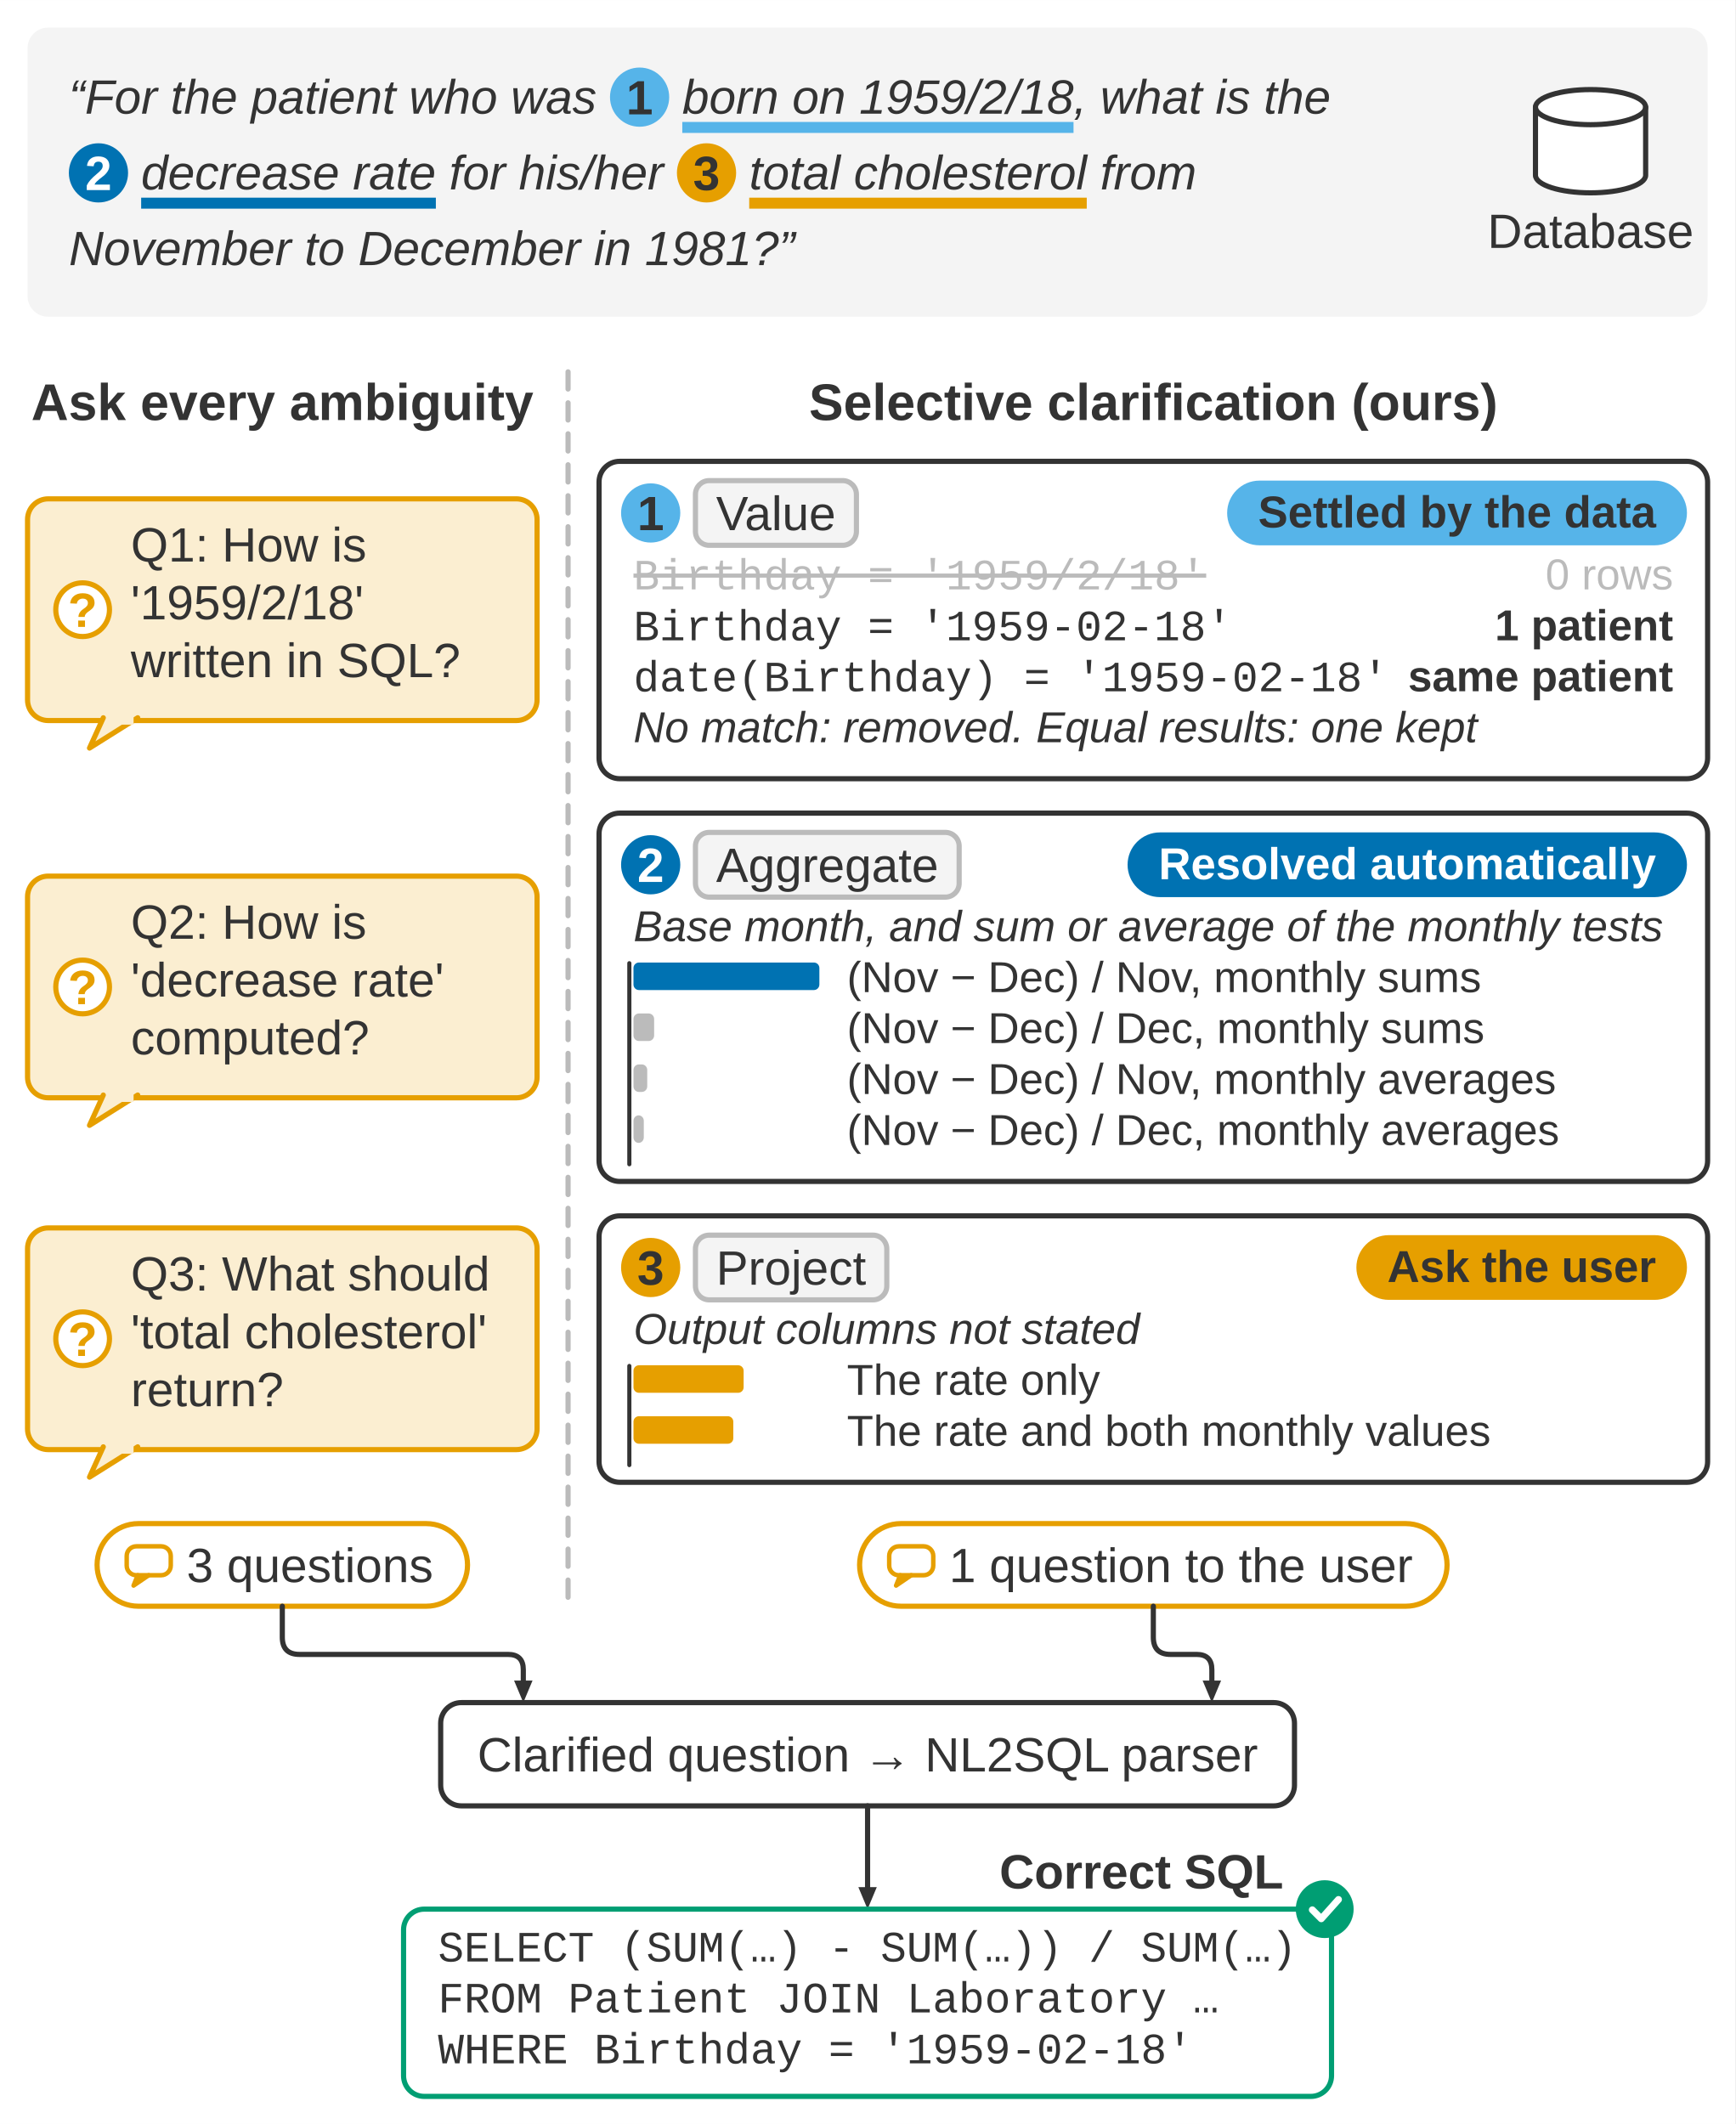
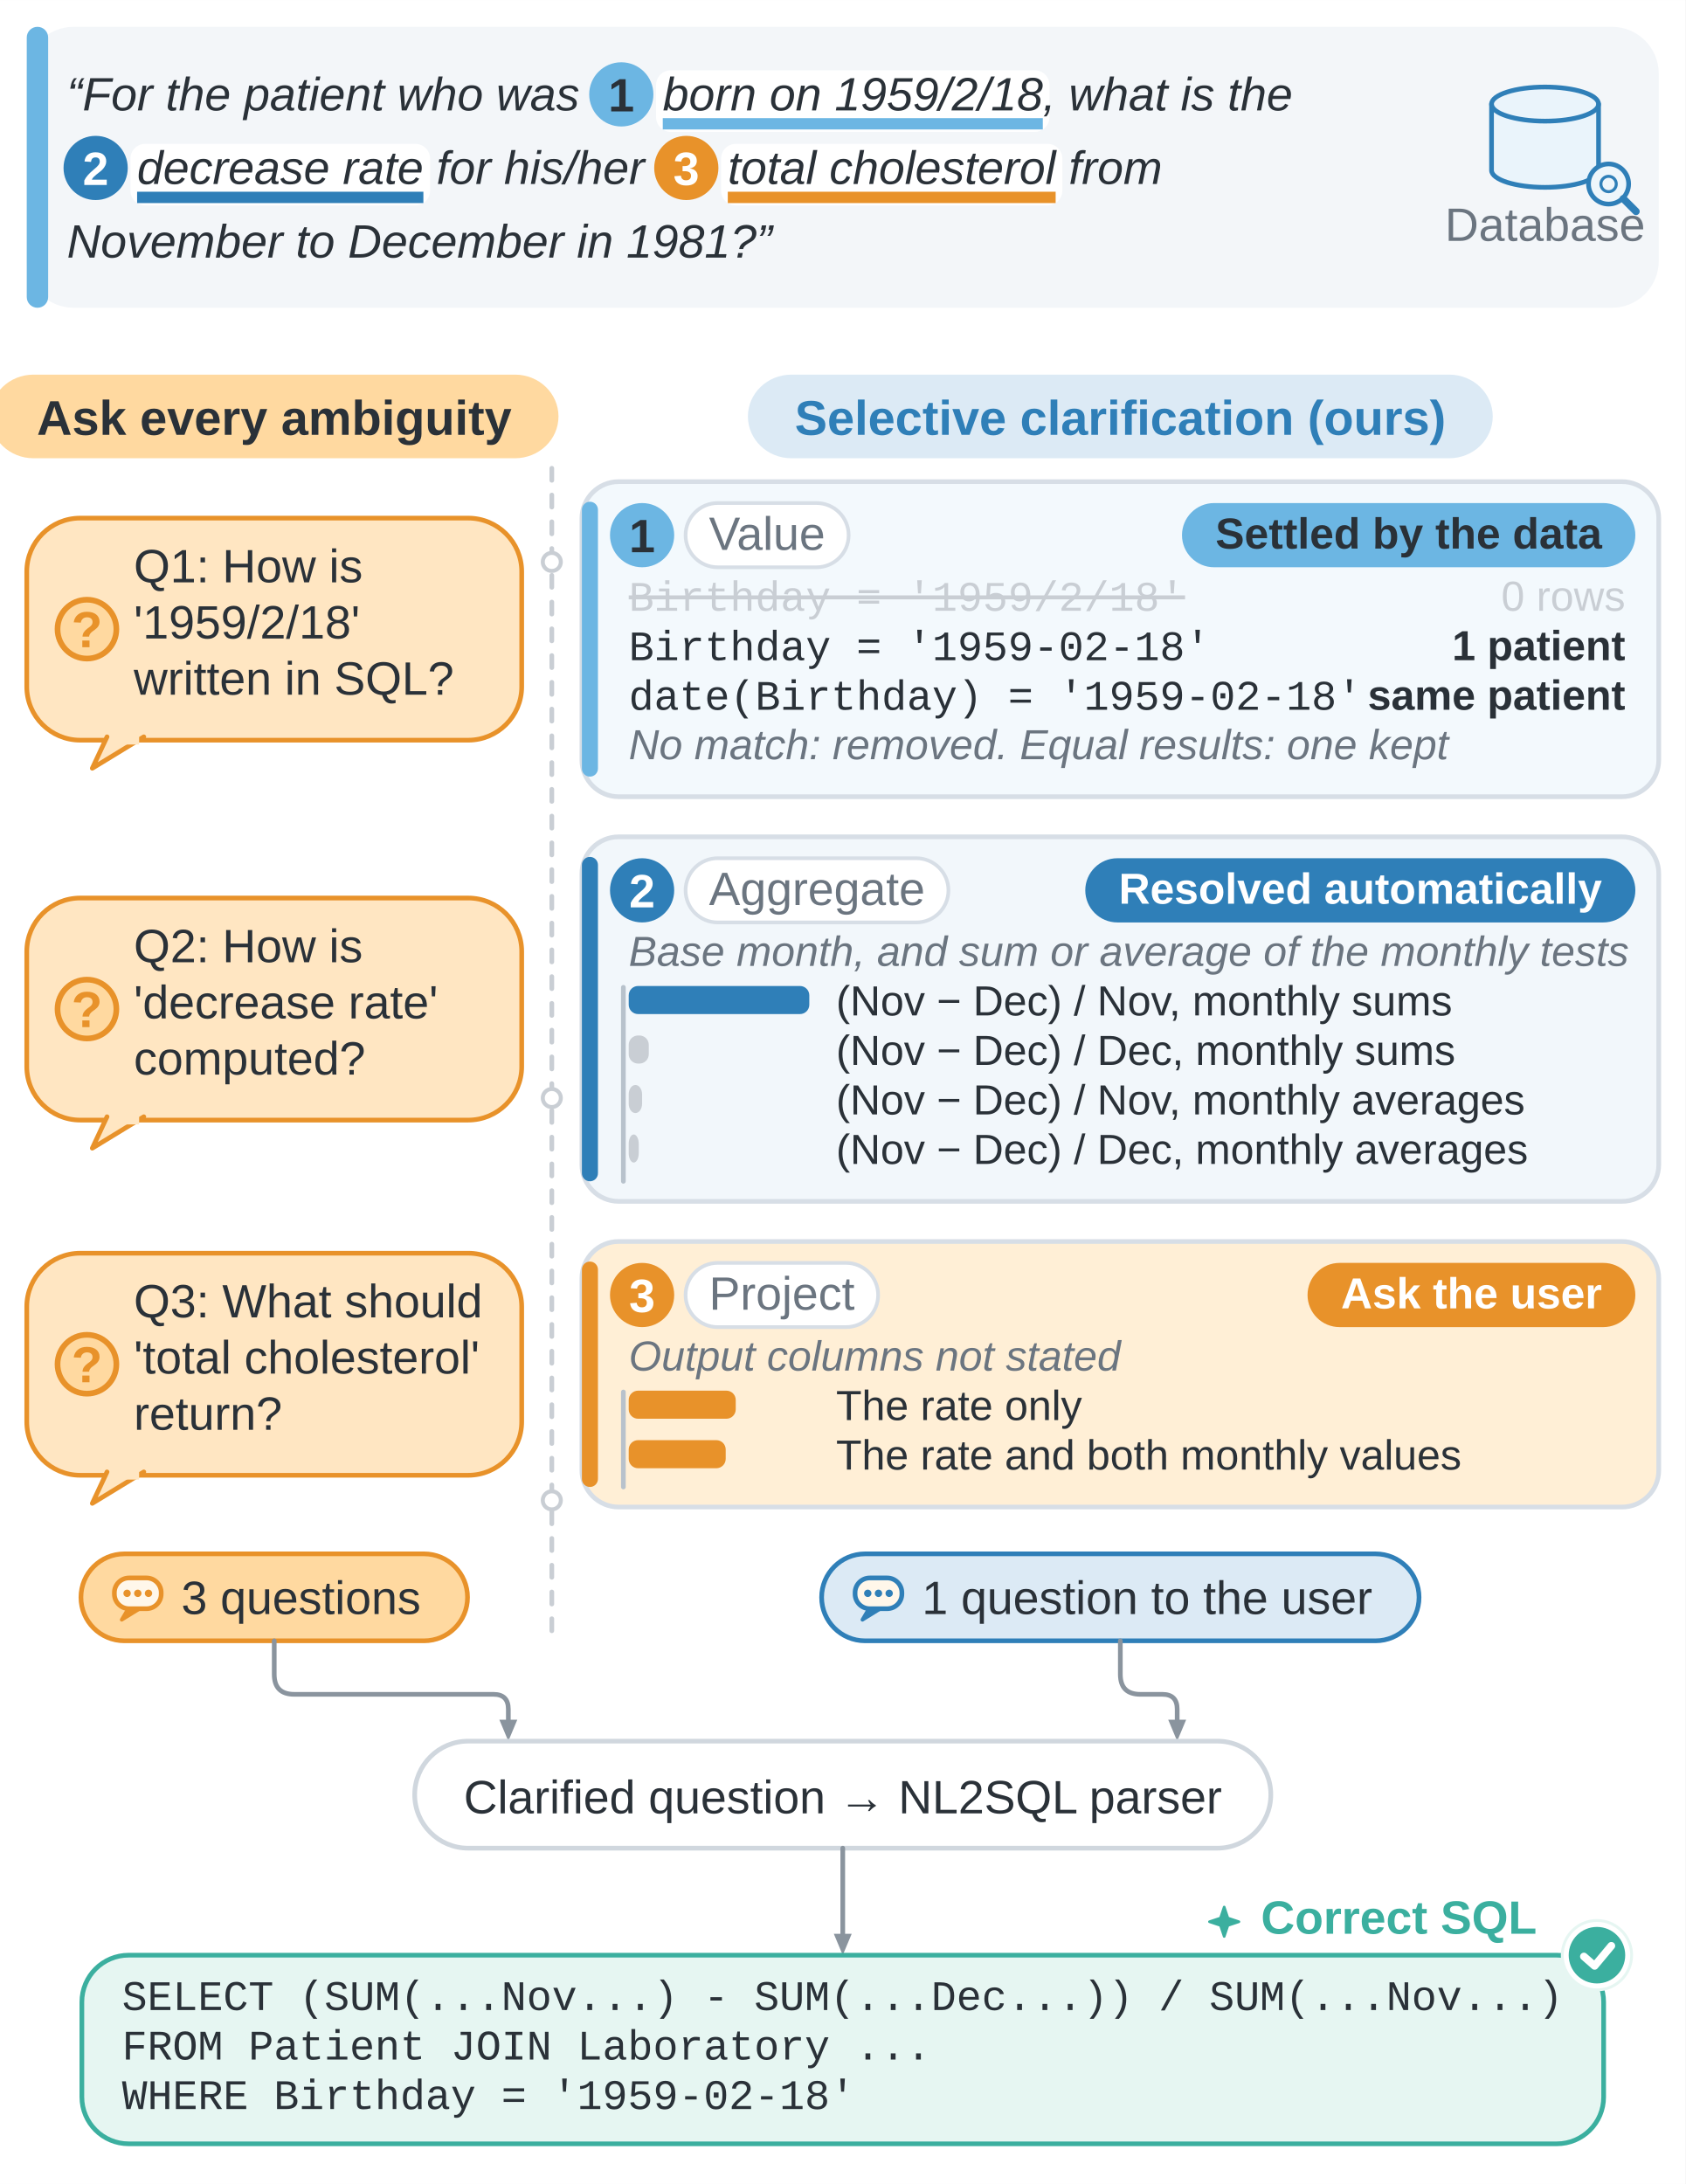
- <svg xmlns="http://www.w3.org/2000/svg" width="3.5in" height="4.285in" viewBox="0 0 252.0 308.5">
-   <rect width="252.0" height="308.5" fill="#FFFFFF" />
-   <rect x="4.00" y="4.00" width="244.00" height="42.00" rx="3" fill="#F4F4F4" stroke="none" />
-   <text fill="#333333" xml:space="preserve">
+ <svg xmlns="http://www.w3.org/2000/svg" width="3.5in" height="4.535in" viewBox="0 0 252.0 326.5">
+   <rect width="252.0" height="326.5" fill="#FFFFFF" />
+   <rect x="4.00" y="4.00" width="244.00" height="42.00" rx="7" fill="#F3F6F9" stroke="none" />
+   <rect x="4.00" y="4.00" width="3.20" height="42.00" rx="1.6" fill="#6CB6E3" stroke="none" />
+   <text fill="#2A3138" xml:space="preserve">
    <tspan x="10.00" y="16.50" font-family="'Liberation Sans', Helvetica, Arial, sans-serif" font-size="7.00" font-style="italic">“For</tspan>
  </text>
-   <text fill="#333333" xml:space="preserve">
+   <text fill="#2A3138" xml:space="preserve">
    <tspan x="24.77" y="16.50" font-family="'Liberation Sans', Helvetica, Arial, sans-serif" font-size="7.00" font-style="italic">the</tspan>
  </text>
-   <text fill="#333333" xml:space="preserve">
+   <text fill="#2A3138" xml:space="preserve">
    <tspan x="36.45" y="16.50" font-family="'Liberation Sans', Helvetica, Arial, sans-serif" font-size="7.00" font-style="italic">patient</tspan>
  </text>
-   <text fill="#333333" xml:space="preserve">
+   <text fill="#2A3138" xml:space="preserve">
    <tspan x="59.41" y="16.50" font-family="'Liberation Sans', Helvetica, Arial, sans-serif" font-size="7.00" font-style="italic">who</tspan>
  </text>
-   <text fill="#333333" xml:space="preserve">
+   <text fill="#2A3138" xml:space="preserve">
    <tspan x="74.19" y="16.50" font-family="'Liberation Sans', Helvetica, Arial, sans-serif" font-size="7.00" font-style="italic">was</tspan>
  </text>
-   <circle cx="92.89" cy="14.10" r="4.3" fill="#56B4E9" stroke="none" />
-   <text fill="#333333" xml:space="preserve">
-     <tspan x="90.94" y="16.60" font-family="'Liberation Sans', Helvetica, Arial, sans-serif" font-size="7.00" font-weight="bold">1</tspan>
-   </text>
-   <path d="M99.09,18.50 L155.91,18.50" fill="none" stroke="#56B4E9" stroke-width="1.6" stroke-linejoin="round" stroke-linecap="butt" />
-   <text fill="#333333" xml:space="preserve">
+   <circle cx="92.89" cy="14.10" r="4.8" fill="#6CB6E3" stroke="none" />
+   <text fill="#2A3138" xml:space="preserve">
+     <tspan x="90.94" y="16.65" font-family="'Liberation Sans', Helvetica, Arial, sans-serif" font-size="7.00" font-weight="bold">1</tspan>
+   </text>
+   <rect x="98.09" y="10.50" width="58.82" height="9.20" rx="2.2" fill="#FFFFFF" stroke="none" />
+   <path d="M99.09,18.50 L155.91,18.50" fill="none" stroke="#6CB6E3" stroke-width="1.7" stroke-linejoin="round" stroke-linecap="butt" />
+   <text fill="#2A3138" xml:space="preserve">
    <tspan x="99.09" y="16.50" font-family="'Liberation Sans', Helvetica, Arial, sans-serif" font-size="7.00" font-style="italic">born on 1959/2/18</tspan>
  </text>
-   <text fill="#333333" xml:space="preserve">
+   <text fill="#2A3138" xml:space="preserve">
    <tspan x="155.91" y="16.50" font-family="'Liberation Sans', Helvetica, Arial, sans-serif" font-size="7.00" font-style="italic">,</tspan>
  </text>
-   <text fill="#333333" xml:space="preserve">
+   <text fill="#2A3138" xml:space="preserve">
    <tspan x="159.80" y="16.50" font-family="'Liberation Sans', Helvetica, Arial, sans-serif" font-size="7.00" font-style="italic">what</tspan>
  </text>
-   <text fill="#333333" xml:space="preserve">
+   <text fill="#2A3138" xml:space="preserve">
    <tspan x="176.53" y="16.50" font-family="'Liberation Sans', Helvetica, Arial, sans-serif" font-size="7.00" font-style="italic">is</tspan>
  </text>
-   <text fill="#333333" xml:space="preserve">
+   <text fill="#2A3138" xml:space="preserve">
    <tspan x="183.53" y="16.50" font-family="'Liberation Sans', Helvetica, Arial, sans-serif" font-size="7.00" font-style="italic">the</tspan>
  </text>
-   <circle cx="14.30" cy="25.10" r="4.3" fill="#0072B2" stroke="none" />
-   <text fill="#FFFFFF" xml:space="preserve">
-     <tspan x="12.35" y="27.60" font-family="'Liberation Sans', Helvetica, Arial, sans-serif" font-size="7.00" font-weight="bold">2</tspan>
-   </text>
-   <path d="M20.50,29.50 L63.30,29.50" fill="none" stroke="#0072B2" stroke-width="1.6" stroke-linejoin="round" stroke-linecap="butt" />
-   <text fill="#333333" xml:space="preserve">
+   <circle cx="14.30" cy="25.10" r="4.8" fill="#2F7FB8" stroke="none" />
+   <text fill="#FFFFFF" xml:space="preserve">
+     <tspan x="12.35" y="27.65" font-family="'Liberation Sans', Helvetica, Arial, sans-serif" font-size="7.00" font-weight="bold">2</tspan>
+   </text>
+   <rect x="19.50" y="21.50" width="44.80" height="9.20" rx="2.2" fill="#FFFFFF" stroke="none" />
+   <path d="M20.50,29.50 L63.30,29.50" fill="none" stroke="#2F7FB8" stroke-width="1.7" stroke-linejoin="round" stroke-linecap="butt" />
+   <text fill="#2A3138" xml:space="preserve">
    <tspan x="20.50" y="27.50" font-family="'Liberation Sans', Helvetica, Arial, sans-serif" font-size="7.00" font-style="italic">decrease rate</tspan>
  </text>
-   <text fill="#333333" xml:space="preserve">
+   <text fill="#2A3138" xml:space="preserve">
    <tspan x="65.24" y="27.50" font-family="'Liberation Sans', Helvetica, Arial, sans-serif" font-size="7.00" font-style="italic">for</tspan>
  </text>
-   <text fill="#333333" xml:space="preserve">
+   <text fill="#2A3138" xml:space="preserve">
    <tspan x="75.36" y="27.50" font-family="'Liberation Sans', Helvetica, Arial, sans-serif" font-size="7.00" font-style="italic">his/her</tspan>
  </text>
-   <circle cx="102.61" cy="25.10" r="4.3" fill="#E69F00" stroke="none" />
-   <text fill="#333333" xml:space="preserve">
-     <tspan x="100.66" y="27.60" font-family="'Liberation Sans', Helvetica, Arial, sans-serif" font-size="7.00" font-weight="bold">3</tspan>
-   </text>
-   <path d="M108.81,29.50 L157.83,29.50" fill="none" stroke="#E69F00" stroke-width="1.6" stroke-linejoin="round" stroke-linecap="butt" />
-   <text fill="#333333" xml:space="preserve">
+   <circle cx="102.61" cy="25.10" r="4.8" fill="#E8922A" stroke="none" />
+   <text fill="#FFFFFF" xml:space="preserve">
+     <tspan x="100.66" y="27.65" font-family="'Liberation Sans', Helvetica, Arial, sans-serif" font-size="7.00" font-weight="bold">3</tspan>
+   </text>
+   <rect x="107.81" y="21.50" width="51.02" height="9.20" rx="2.2" fill="#FFFFFF" stroke="none" />
+   <path d="M108.81,29.50 L157.83,29.50" fill="none" stroke="#E8922A" stroke-width="1.7" stroke-linejoin="round" stroke-linecap="butt" />
+   <text fill="#2A3138" xml:space="preserve">
    <tspan x="108.81" y="27.50" font-family="'Liberation Sans', Helvetica, Arial, sans-serif" font-size="7.00" font-style="italic">total cholesterol</tspan>
  </text>
-   <text fill="#333333" xml:space="preserve">
+   <text fill="#2A3138" xml:space="preserve">
    <tspan x="159.78" y="27.50" font-family="'Liberation Sans', Helvetica, Arial, sans-serif" font-size="7.00" font-style="italic">from</tspan>
  </text>
-   <text fill="#333333" xml:space="preserve">
+   <text fill="#2A3138" xml:space="preserve">
    <tspan x="10.00" y="38.50" font-family="'Liberation Sans', Helvetica, Arial, sans-serif" font-size="7.00" font-style="italic">November</tspan>
  </text>
-   <text fill="#333333" xml:space="preserve">
+   <text fill="#2A3138" xml:space="preserve">
    <tspan x="44.23" y="38.50" font-family="'Liberation Sans', Helvetica, Arial, sans-serif" font-size="7.00" font-style="italic">to</tspan>
  </text>
-   <text fill="#333333" xml:space="preserve">
+   <text fill="#2A3138" xml:space="preserve">
    <tspan x="52.01" y="38.50" font-family="'Liberation Sans', Helvetica, Arial, sans-serif" font-size="7.00" font-style="italic">December</tspan>
  </text>
-   <text fill="#333333" xml:space="preserve">
+   <text fill="#2A3138" xml:space="preserve">
    <tspan x="86.25" y="38.50" font-family="'Liberation Sans', Helvetica, Arial, sans-serif" font-size="7.00" font-style="italic">in</tspan>
  </text>
-   <text fill="#333333" xml:space="preserve">
+   <text fill="#2A3138" xml:space="preserve">
    <tspan x="93.64" y="38.50" font-family="'Liberation Sans', Helvetica, Arial, sans-serif" font-size="7.00" font-style="italic">1981?”</tspan>
  </text>
-   <path d="M223.0,15.55 A8.0,2.55 0 0 1 239.0,15.55 V25.45 A8.0,2.55 0 0 1 223.0,25.45 Z" fill="#FFFFFF" stroke="#333333" stroke-width="0.75" stroke-linejoin="round" stroke-linecap="round" />
-   <path d="M223.0,15.55 A8.0,2.55 0 0 0 239.0,15.55" fill="none" stroke="#333333" stroke-width="0.75" stroke-linejoin="round" stroke-linecap="round" />
-   <text fill="#333333" xml:space="preserve">
+   <path d="M223.0,15.55 A8.0,2.55 0 0 1 239.0,15.55 V25.45 A8.0,2.55 0 0 1 223.0,25.45 Z" fill="#EAF4FB" stroke="#2F7FB8" stroke-width="0.7" stroke-linejoin="round" stroke-linecap="round" />
+   <path d="M223.0,15.55 A8.0,2.55 0 0 0 239.0,15.55" fill="none" stroke="#2F7FB8" stroke-width="0.7" stroke-linejoin="round" stroke-linecap="round" />
+   <circle cx="240.50" cy="27.50" r="3.0" fill="#EEF6FB" stroke="#2F7FB8" stroke-width="0.7" />
+   <circle cx="240.50" cy="27.50" r="1.15" fill="none" stroke="#2F7FB8" stroke-width="0.45" />
+   <path d="M242.70,29.70 L244.60,31.60" fill="none" stroke="#2F7FB8" stroke-width="1.1" stroke-linejoin="round" stroke-linecap="round" />
+   <text fill="#6B7580" xml:space="preserve">
    <tspan x="216.02" y="36.00" font-family="'Liberation Sans', Helvetica, Arial, sans-serif" font-size="7.00">Database</tspan>
  </text>
-   <text fill="#333333" xml:space="preserve">
-     <tspan x="4.53" y="61.00" font-family="'Liberation Sans', Helvetica, Arial, sans-serif" font-size="7.50" font-weight="bold">Ask every ambiguity</tspan>
-   </text>
-   <text fill="#333333" xml:space="preserve">
-     <tspan x="117.49" y="61.00" font-family="'Liberation Sans', Helvetica, Arial, sans-serif" font-size="7.50" font-weight="bold">Selective clarification (ours)</tspan>
-   </text>
-   <rect x="87.00" y="67.00" width="161.00" height="46.10" rx="3" fill="#FFFFFF" stroke="#333333" stroke-width="0.75" />
-   <circle cx="94.50" cy="74.50" r="4.3" fill="#56B4E9" stroke="none" />
-   <text fill="#333333" xml:space="preserve">
-     <tspan x="92.55" y="77.00" font-family="'Liberation Sans', Helvetica, Arial, sans-serif" font-size="7.00" font-weight="bold">1</tspan>
-   </text>
-   <rect x="101.00" y="69.80" width="23.38" height="9.40" rx="2" fill="#F4F4F4" stroke="#BBBBBB" stroke-width="0.75" />
-   <text fill="#333333" xml:space="preserve">
-     <tspan x="104.00" y="77.00" font-family="'Liberation Sans', Helvetica, Arial, sans-serif" font-size="7.00">Value</tspan>
-   </text>
-   <rect x="178.22" y="69.80" width="66.78" height="9.40" rx="4.7" fill="#56B4E9" stroke="none" />
-   <text fill="#333333" xml:space="preserve">
-     <tspan x="182.72" y="76.60" font-family="'Liberation Sans', Helvetica, Arial, sans-serif" font-size="6.50" font-weight="bold">Settled by the data</tspan>
-   </text>
-   <text fill="#BBBBBB" xml:space="preserve">
-     <tspan x="92.00" y="85.60" font-family="'Liberation Mono', 'Courier New', Courier, monospace" font-size="6.30">Birthday = '1959/2/18'</tspan>
-   </text>
-   <text fill="#BBBBBB" xml:space="preserve">
-     <tspan x="224.45" y="85.60" font-family="'Liberation Sans', Helvetica, Arial, sans-serif" font-size="6.30">0 rows</tspan>
-   </text>
-   <path d="M92.00,83.60 L175.18,83.60" fill="none" stroke="#BBBBBB" stroke-width="0.6" stroke-linejoin="round" stroke-linecap="butt" />
-   <text fill="#333333" xml:space="preserve">
-     <tspan x="92.00" y="93.00" font-family="'Liberation Mono', 'Courier New', Courier, monospace" font-size="6.30">Birthday = '1959-02-18'</tspan>
-   </text>
-   <text fill="#333333" xml:space="preserve">
-     <tspan x="217.10" y="93.00" font-family="'Liberation Sans', Helvetica, Arial, sans-serif" font-size="6.30" font-weight="bold">1 patient</tspan>
-   </text>
-   <text fill="#333333" xml:space="preserve">
-     <tspan x="92.00" y="100.40" font-family="'Liberation Mono', 'Courier New', Courier, monospace" font-size="6.30">date(Birthday) = '1959-02-18'</tspan>
-   </text>
-   <text fill="#333333" xml:space="preserve">
-     <tspan x="204.49" y="100.40" font-family="'Liberation Sans', Helvetica, Arial, sans-serif" font-size="6.30" font-weight="bold">same patient</tspan>
-   </text>
-   <text fill="#333333" xml:space="preserve">
-     <tspan x="92.00" y="107.80" font-family="'Liberation Sans', Helvetica, Arial, sans-serif" font-size="6.30" font-style="italic">No match: removed. Equal results: one kept</tspan>
-   </text>
-   <rect x="4.00" y="72.45" width="74.00" height="32.20" rx="3" fill="#FBEED1" stroke="#E69F00" stroke-width="0.75" />
-   <path d="M15.0,104.25 L13.0,108.65 L20.0,104.25" fill="#FBEED1" stroke="#E69F00" stroke-width="0.75" stroke-linejoin="round" stroke-linecap="round" />
-   <path d="M15.60,104.65 L19.40,104.65" fill="none" stroke="#FBEED1" stroke-width="1.2" stroke-linejoin="round" stroke-linecap="butt" />
-   <circle cx="12.00" cy="88.55" r="3.9" fill="#FFFFFF" stroke="#E69F00" stroke-width="0.75" />
-   <text fill="#E69F00" xml:space="preserve">
-     <tspan x="9.86" y="91.05" font-family="'Liberation Sans', Helvetica, Arial, sans-serif" font-size="7.00" font-weight="bold">?</tspan>
-   </text>
-   <text fill="#333333" xml:space="preserve">
-     <tspan x="19.00" y="81.55" font-family="'Liberation Sans', Helvetica, Arial, sans-serif" font-size="7.00">Q1: How is</tspan>
-   </text>
-   <text fill="#333333" xml:space="preserve">
-     <tspan x="19.00" y="89.95" font-family="'Liberation Sans', Helvetica, Arial, sans-serif" font-size="7.00">'1959/2/18'</tspan>
-   </text>
-   <text fill="#333333" xml:space="preserve">
-     <tspan x="19.00" y="98.35" font-family="'Liberation Sans', Helvetica, Arial, sans-serif" font-size="7.00">written in SQL?</tspan>
-   </text>
-   <rect x="87.00" y="118.10" width="161.00" height="53.50" rx="3" fill="#FFFFFF" stroke="#333333" stroke-width="0.75" />
-   <circle cx="94.50" cy="125.60" r="4.3" fill="#0072B2" stroke="none" />
-   <text fill="#FFFFFF" xml:space="preserve">
-     <tspan x="92.55" y="128.10" font-family="'Liberation Sans', Helvetica, Arial, sans-serif" font-size="7.00" font-weight="bold">2</tspan>
-   </text>
-   <rect x="101.00" y="120.90" width="38.30" height="9.40" rx="2" fill="#F4F4F4" stroke="#BBBBBB" stroke-width="0.75" />
-   <text fill="#333333" xml:space="preserve">
-     <tspan x="104.00" y="128.10" font-family="'Liberation Sans', Helvetica, Arial, sans-serif" font-size="7.00">Aggregate</tspan>
-   </text>
-   <rect x="163.76" y="120.90" width="81.24" height="9.40" rx="4.7" fill="#0072B2" stroke="none" />
-   <text fill="#FFFFFF" xml:space="preserve">
-     <tspan x="168.26" y="127.70" font-family="'Liberation Sans', Helvetica, Arial, sans-serif" font-size="6.50" font-weight="bold">Resolved automatically</tspan>
-   </text>
-   <text fill="#333333" xml:space="preserve">
-     <tspan x="92.00" y="136.70" font-family="'Liberation Sans', Helvetica, Arial, sans-serif" font-size="6.30" font-style="italic">Base month, and sum or average of the monthly tests</tspan>
-   </text>
-   <rect x="92.00" y="139.80" width="27.00" height="4.00" rx="0.8" fill="#0072B2" stroke="none" />
-   <text fill="#333333" xml:space="preserve">
-     <tspan x="123.00" y="144.10" font-family="'Liberation Sans', Helvetica, Arial, sans-serif" font-size="6.30">(Nov − Dec) / Nov, monthly sums</tspan>
-   </text>
-   <rect x="92.00" y="147.20" width="3.00" height="4.00" rx="0.8" fill="#BBBBBB" stroke="none" />
-   <text fill="#333333" xml:space="preserve">
-     <tspan x="123.00" y="151.50" font-family="'Liberation Sans', Helvetica, Arial, sans-serif" font-size="6.30">(Nov − Dec) / Dec, monthly sums</tspan>
-   </text>
-   <rect x="92.00" y="154.60" width="2.00" height="4.00" rx="0.8" fill="#BBBBBB" stroke="none" />
-   <text fill="#333333" xml:space="preserve">
-     <tspan x="123.00" y="158.90" font-family="'Liberation Sans', Helvetica, Arial, sans-serif" font-size="6.30">(Nov − Dec) / Nov, monthly averages</tspan>
-   </text>
-   <rect x="92.00" y="162.00" width="1.50" height="4.00" rx="0.8" fill="#BBBBBB" stroke="none" />
-   <text fill="#333333" xml:space="preserve">
-     <tspan x="123.00" y="166.30" font-family="'Liberation Sans', Helvetica, Arial, sans-serif" font-size="6.30">(Nov − Dec) / Dec, monthly averages</tspan>
-   </text>
-   <path d="M91.40,139.90 L91.40,169.10" fill="none" stroke="#333333" stroke-width="0.6" stroke-linejoin="round" stroke-linecap="round" />
-   <rect x="4.00" y="127.25" width="74.00" height="32.20" rx="3" fill="#FBEED1" stroke="#E69F00" stroke-width="0.75" />
-   <path d="M15.0,159.05 L13.0,163.45 L20.0,159.05" fill="#FBEED1" stroke="#E69F00" stroke-width="0.75" stroke-linejoin="round" stroke-linecap="round" />
-   <path d="M15.60,159.45 L19.40,159.45" fill="none" stroke="#FBEED1" stroke-width="1.2" stroke-linejoin="round" stroke-linecap="butt" />
-   <circle cx="12.00" cy="143.35" r="3.9" fill="#FFFFFF" stroke="#E69F00" stroke-width="0.75" />
-   <text fill="#E69F00" xml:space="preserve">
-     <tspan x="9.86" y="145.85" font-family="'Liberation Sans', Helvetica, Arial, sans-serif" font-size="7.00" font-weight="bold">?</tspan>
-   </text>
-   <text fill="#333333" xml:space="preserve">
-     <tspan x="19.00" y="136.35" font-family="'Liberation Sans', Helvetica, Arial, sans-serif" font-size="7.00">Q2: How is</tspan>
-   </text>
-   <text fill="#333333" xml:space="preserve">
-     <tspan x="19.00" y="144.75" font-family="'Liberation Sans', Helvetica, Arial, sans-serif" font-size="7.00">'decrease rate'</tspan>
-   </text>
-   <text fill="#333333" xml:space="preserve">
-     <tspan x="19.00" y="153.15" font-family="'Liberation Sans', Helvetica, Arial, sans-serif" font-size="7.00">computed?</tspan>
-   </text>
-   <rect x="87.00" y="176.60" width="161.00" height="38.70" rx="3" fill="#FFFFFF" stroke="#333333" stroke-width="0.75" />
-   <circle cx="94.50" cy="184.10" r="4.3" fill="#E69F00" stroke="none" />
-   <text fill="#333333" xml:space="preserve">
-     <tspan x="92.55" y="186.60" font-family="'Liberation Sans', Helvetica, Arial, sans-serif" font-size="7.00" font-weight="bold">3</tspan>
-   </text>
-   <rect x="101.00" y="179.40" width="27.79" height="9.40" rx="2" fill="#F4F4F4" stroke="#BBBBBB" stroke-width="0.75" />
-   <text fill="#333333" xml:space="preserve">
-     <tspan x="104.00" y="186.60" font-family="'Liberation Sans', Helvetica, Arial, sans-serif" font-size="7.00">Project</tspan>
-   </text>
-   <rect x="196.99" y="179.40" width="48.01" height="9.40" rx="4.7" fill="#E69F00" stroke="none" />
-   <text fill="#333333" xml:space="preserve">
-     <tspan x="201.49" y="186.20" font-family="'Liberation Sans', Helvetica, Arial, sans-serif" font-size="6.50" font-weight="bold">Ask the user</tspan>
-   </text>
-   <text fill="#333333" xml:space="preserve">
-     <tspan x="92.00" y="195.20" font-family="'Liberation Sans', Helvetica, Arial, sans-serif" font-size="6.30" font-style="italic">Output columns not stated</tspan>
-   </text>
-   <rect x="92.00" y="198.30" width="16.00" height="4.00" rx="0.8" fill="#E69F00" stroke="none" />
-   <text fill="#333333" xml:space="preserve">
-     <tspan x="123.00" y="202.60" font-family="'Liberation Sans', Helvetica, Arial, sans-serif" font-size="6.30">The rate only</tspan>
-   </text>
-   <rect x="92.00" y="205.70" width="14.50" height="4.00" rx="0.8" fill="#E69F00" stroke="none" />
-   <text fill="#333333" xml:space="preserve">
-     <tspan x="123.00" y="210.00" font-family="'Liberation Sans', Helvetica, Arial, sans-serif" font-size="6.30">The rate and both monthly values</tspan>
-   </text>
-   <path d="M91.40,198.40 L91.40,212.80" fill="none" stroke="#333333" stroke-width="0.6" stroke-linejoin="round" stroke-linecap="round" />
-   <rect x="4.00" y="178.35" width="74.00" height="32.20" rx="3" fill="#FBEED1" stroke="#E69F00" stroke-width="0.75" />
-   <path d="M15.0,210.15 L13.0,214.55 L20.0,210.15" fill="#FBEED1" stroke="#E69F00" stroke-width="0.75" stroke-linejoin="round" stroke-linecap="round" />
-   <path d="M15.60,210.55 L19.40,210.55" fill="none" stroke="#FBEED1" stroke-width="1.2" stroke-linejoin="round" stroke-linecap="butt" />
-   <circle cx="12.00" cy="194.45" r="3.9" fill="#FFFFFF" stroke="#E69F00" stroke-width="0.75" />
-   <text fill="#E69F00" xml:space="preserve">
-     <tspan x="9.86" y="196.95" font-family="'Liberation Sans', Helvetica, Arial, sans-serif" font-size="7.00" font-weight="bold">?</tspan>
-   </text>
-   <text fill="#333333" xml:space="preserve">
-     <tspan x="19.00" y="187.45" font-family="'Liberation Sans', Helvetica, Arial, sans-serif" font-size="7.00">Q3: What should</tspan>
-   </text>
-   <text fill="#333333" xml:space="preserve">
-     <tspan x="19.00" y="195.85" font-family="'Liberation Sans', Helvetica, Arial, sans-serif" font-size="7.00">'total cholesterol'</tspan>
-   </text>
-   <text fill="#333333" xml:space="preserve">
-     <tspan x="19.00" y="204.25" font-family="'Liberation Sans', Helvetica, Arial, sans-serif" font-size="7.00">return?</tspan>
-   </text>
-   <rect x="14.10" y="221.30" width="53.80" height="12.00" rx="6.0" fill="#FFFFFF" stroke="#E69F00" stroke-width="0.75" />
-   <rect x="18.40" y="224.60" width="6.40" height="4.20" rx="1.4" fill="none" stroke="#E69F00" stroke-width="0.65" />
-   <path d="M20,228.8 L19.4,230.3 L21.6,228.8" fill="#E69F00" stroke="#E69F00" stroke-width="0.65" stroke-linejoin="round" stroke-linecap="round" />
-   <text fill="#333333" xml:space="preserve">
-     <tspan x="27.10" y="229.80" font-family="'Liberation Sans', Helvetica, Arial, sans-serif" font-size="7.00">3 questions</tspan>
-   </text>
-   <rect x="124.84" y="221.30" width="85.32" height="12.00" rx="6.0" fill="#FFFFFF" stroke="#E69F00" stroke-width="0.75" />
-   <rect x="129.14" y="224.60" width="6.40" height="4.20" rx="1.4" fill="none" stroke="#E69F00" stroke-width="0.65" />
-   <path d="M130.741,228.8 L130.141,230.3 L132.341,228.8" fill="#E69F00" stroke="#E69F00" stroke-width="0.65" stroke-linejoin="round" stroke-linecap="round" />
-   <text fill="#333333" xml:space="preserve">
-     <tspan x="137.84" y="229.80" font-family="'Liberation Sans', Helvetica, Arial, sans-serif" font-size="7.00">1 question to the user</tspan>
-   </text>
-   <path d="M82.50,54.00 L82.50,233.30" fill="none" stroke="#BBBBBB" stroke-width="0.75" stroke-linejoin="round" stroke-linecap="round" stroke-dasharray="2.5,2" />
-   <path d="M41.00,233.30 L41.00,237.80 Q41.00,240.30 43.50,240.30 L73.78,240.30 Q76.00,240.30 76.00,242.52 L76.00,244.74" fill="none" stroke="#333333" stroke-width="0.75" stroke-linejoin="round" stroke-linecap="round" />
-   <polygon points="76.00,247.30 74.66,244.10 77.34,244.10" fill="#333333" />
-   <path d="M167.50,233.30 L167.50,237.80 Q167.50,240.30 170.00,240.30 L173.78,240.30 Q176.00,240.30 176.00,242.52 L176.00,244.74" fill="none" stroke="#333333" stroke-width="0.75" stroke-linejoin="round" stroke-linecap="round" />
-   <polygon points="176.00,247.30 174.66,244.10 177.34,244.10" fill="#333333" />
-   <rect x="64.00" y="247.30" width="124.00" height="15.00" rx="3" fill="#FFFFFF" stroke="#333333" stroke-width="0.75" />
-   <text fill="#333333" xml:space="preserve">
-     <tspan x="69.33" y="257.30" font-family="'Liberation Sans', Helvetica, Arial, sans-serif" font-size="7.00">Clarified question → NL2SQL parser</tspan>
-   </text>
-   <path d="M126.00,262.30 L126.00,274.74" fill="none" stroke="#333333" stroke-width="0.75" stroke-linejoin="round" stroke-linecap="round" />
-   <polygon points="126.00,277.30 124.66,274.10 127.34,274.10" fill="#333333" />
-   <rect x="58.61" y="277.30" width="134.77" height="27.20" rx="3" fill="#FFFFFF" stroke="#009E73" stroke-width="0.75" />
-   <text fill="#333333" xml:space="preserve">
-     <tspan x="63.61" y="284.90" font-family="'Liberation Mono', 'Courier New', Courier, monospace" font-size="6.30">SELECT (SUM(…) - SUM(…)) / SUM(…)</tspan>
-   </text>
-   <text fill="#333333" xml:space="preserve">
-     <tspan x="63.61" y="292.30" font-family="'Liberation Mono', 'Courier New', Courier, monospace" font-size="6.30">FROM Patient JOIN Laboratory …</tspan>
-   </text>
-   <text fill="#333333" xml:space="preserve">
-     <tspan x="63.61" y="299.70" font-family="'Liberation Mono', 'Courier New', Courier, monospace" font-size="6.30">WHERE Birthday = '1959-02-18'</tspan>
-   </text>
-   <circle cx="192.39" cy="277.30" r="4.2" fill="#009E73" stroke="none" />
-   <path d="M190.59,277.40 L191.89,278.70 L194.39,275.90" fill="none" stroke="#FFFFFF" stroke-width="1.0" stroke-linejoin="round" stroke-linecap="round" />
-   <text fill="#333333" xml:space="preserve">
-     <tspan x="145.16" y="274.30" font-family="'Liberation Sans', Helvetica, Arial, sans-serif" font-size="7.00" font-weight="bold">Correct SQL</tspan>
-   </text>
+   <rect x="-1.50" y="56.00" width="85.00" height="12.50" rx="6.5" fill="#FFD9A0" stroke="none" />
+   <text fill="#2A3138" xml:space="preserve">
+     <tspan x="5.50" y="65.00" font-family="'Liberation Sans', Helvetica, Arial, sans-serif" font-size="7.30" font-weight="bold">Ask every ambiguity</tspan>
+   </text>
+   <rect x="111.82" y="56.00" width="111.36" height="12.50" rx="6.5" fill="#DCEAF5" stroke="none" />
+   <text fill="#2F7FB8" xml:space="preserve">
+     <tspan x="118.82" y="65.00" font-family="'Liberation Sans', Helvetica, Arial, sans-serif" font-size="7.30" font-weight="bold">Selective clarification (ours)</tspan>
+   </text>
+   <rect x="87.00" y="72.00" width="161.00" height="47.10" rx="5.5" fill="#F3F9FD" stroke="#D7DEE6" stroke-width="0.7" />
+   <rect x="87.00" y="75.00" width="2.40" height="41.10" rx="1.2" fill="#6CB6E3" stroke="none" />
+   <circle cx="96.00" cy="80.00" r="4.8" fill="#6CB6E3" stroke="none" />
+   <text fill="#2A3138" xml:space="preserve">
+     <tspan x="94.05" y="82.55" font-family="'Liberation Sans', Helvetica, Arial, sans-serif" font-size="7.00" font-weight="bold">1</tspan>
+   </text>
+   <rect x="102.50" y="75.20" width="24.38" height="9.60" rx="4.8" fill="#FFFFFF" stroke="#D7DEE6" stroke-width="0.55" />
+   <text fill="#6B7580" xml:space="preserve">
+     <tspan x="106.00" y="82.20" font-family="'Liberation Sans', Helvetica, Arial, sans-serif" font-size="7.00">Value</tspan>
+   </text>
+   <rect x="176.72" y="75.20" width="67.78" height="9.60" rx="4.8" fill="#6CB6E3" stroke="none" />
+   <text fill="#2A3138" xml:space="preserve">
+     <tspan x="181.72" y="82.00" font-family="'Liberation Sans', Helvetica, Arial, sans-serif" font-size="6.50" font-weight="bold">Settled by the data</tspan>
+   </text>
+   <text fill="#C9CED4" xml:space="preserve">
+     <tspan x="94.00" y="91.30" font-family="'Liberation Mono', 'Courier New', Courier, monospace" font-size="6.30">Birthday = '1959/2/18'</tspan>
+   </text>
+   <text fill="#C9CED4" xml:space="preserve">
+     <tspan x="224.45" y="91.30" font-family="'Liberation Sans', Helvetica, Arial, sans-serif" font-size="6.30">0 rows</tspan>
+   </text>
+   <path d="M94.00,89.30 L177.18,89.30" fill="none" stroke="#C9CED4" stroke-width="0.6" stroke-linejoin="round" stroke-linecap="butt" />
+   <text fill="#2A3138" xml:space="preserve">
+     <tspan x="94.00" y="98.70" font-family="'Liberation Mono', 'Courier New', Courier, monospace" font-size="6.30">Birthday = '1959-02-18'</tspan>
+   </text>
+   <text fill="#2A3138" xml:space="preserve">
+     <tspan x="217.10" y="98.70" font-family="'Liberation Sans', Helvetica, Arial, sans-serif" font-size="6.30" font-weight="bold">1 patient</tspan>
+   </text>
+   <text fill="#2A3138" xml:space="preserve">
+     <tspan x="94.00" y="106.10" font-family="'Liberation Mono', 'Courier New', Courier, monospace" font-size="6.30">date(Birthday) = '1959-02-18'</tspan>
+   </text>
+   <text fill="#2A3138" xml:space="preserve">
+     <tspan x="204.49" y="106.10" font-family="'Liberation Sans', Helvetica, Arial, sans-serif" font-size="6.30" font-weight="bold">same patient</tspan>
+   </text>
+   <text fill="#6B7580" xml:space="preserve">
+     <tspan x="94.00" y="113.50" font-family="'Liberation Sans', Helvetica, Arial, sans-serif" font-size="6.30" font-style="italic">No match: removed. Equal results: one kept</tspan>
+   </text>
+   <rect x="4.00" y="77.45" width="74.00" height="33.20" rx="8" fill="#FFE6C2" stroke="#E8922A" stroke-width="0.7" />
+   <path d="M16.0,110.15 L13.8,114.85 L21.5,110.15" fill="#FFE6C2" stroke="#E8922A" stroke-width="0.7" stroke-linejoin="round" stroke-linecap="round" />
+   <path d="M16.70,110.65 L20.80,110.65" fill="none" stroke="#FFE6C2" stroke-width="1.3" stroke-linejoin="round" stroke-linecap="butt" />
+   <circle cx="13.00" cy="94.05" r="4.4" fill="#FFD9A0" stroke="#E8922A" stroke-width="0.85" />
+   <text fill="#E8922A" xml:space="preserve">
+     <tspan x="10.68" y="96.75" font-family="'Liberation Sans', Helvetica, Arial, sans-serif" font-size="7.60" font-weight="bold">?</tspan>
+   </text>
+   <text fill="#2A3138" xml:space="preserve">
+     <tspan x="20.00" y="87.05" font-family="'Liberation Sans', Helvetica, Arial, sans-serif" font-size="7.00">Q1: How is</tspan>
+   </text>
+   <text fill="#2A3138" xml:space="preserve">
+     <tspan x="20.00" y="95.45" font-family="'Liberation Sans', Helvetica, Arial, sans-serif" font-size="7.00">'1959/2/18'</tspan>
+   </text>
+   <text fill="#2A3138" xml:space="preserve">
+     <tspan x="20.00" y="103.85" font-family="'Liberation Sans', Helvetica, Arial, sans-serif" font-size="7.00">written in SQL?</tspan>
+   </text>
+   <rect x="87.00" y="125.10" width="161.00" height="54.50" rx="5.5" fill="#F2F7FB" stroke="#D7DEE6" stroke-width="0.7" />
+   <rect x="87.00" y="128.10" width="2.40" height="48.50" rx="1.2" fill="#2F7FB8" stroke="none" />
+   <circle cx="96.00" cy="133.10" r="4.8" fill="#2F7FB8" stroke="none" />
+   <text fill="#FFFFFF" xml:space="preserve">
+     <tspan x="94.05" y="135.65" font-family="'Liberation Sans', Helvetica, Arial, sans-serif" font-size="7.00" font-weight="bold">2</tspan>
+   </text>
+   <rect x="102.50" y="128.30" width="39.30" height="9.60" rx="4.8" fill="#FFFFFF" stroke="#D7DEE6" stroke-width="0.55" />
+   <text fill="#6B7580" xml:space="preserve">
+     <tspan x="106.00" y="135.30" font-family="'Liberation Sans', Helvetica, Arial, sans-serif" font-size="7.00">Aggregate</tspan>
+   </text>
+   <rect x="162.26" y="128.30" width="82.24" height="9.60" rx="4.8" fill="#2F7FB8" stroke="none" />
+   <text fill="#FFFFFF" xml:space="preserve">
+     <tspan x="167.26" y="135.10" font-family="'Liberation Sans', Helvetica, Arial, sans-serif" font-size="6.50" font-weight="bold">Resolved automatically</tspan>
+   </text>
+   <text fill="#6B7580" xml:space="preserve">
+     <tspan x="94.00" y="144.40" font-family="'Liberation Sans', Helvetica, Arial, sans-serif" font-size="6.30" font-style="italic">Base month, and sum or average of the monthly tests</tspan>
+   </text>
+   <rect x="94.00" y="147.40" width="27.00" height="4.20" rx="1.4" fill="#2F7FB8" stroke="none" />
+   <text fill="#2A3138" xml:space="preserve">
+     <tspan x="125.00" y="151.80" font-family="'Liberation Sans', Helvetica, Arial, sans-serif" font-size="6.30">(Nov − Dec) / Nov, monthly sums</tspan>
+   </text>
+   <rect x="94.00" y="154.80" width="3.00" height="4.20" rx="1.4" fill="#C9CED4" stroke="none" />
+   <text fill="#2A3138" xml:space="preserve">
+     <tspan x="125.00" y="159.20" font-family="'Liberation Sans', Helvetica, Arial, sans-serif" font-size="6.30">(Nov − Dec) / Dec, monthly sums</tspan>
+   </text>
+   <rect x="94.00" y="162.20" width="2.00" height="4.20" rx="1.4" fill="#C9CED4" stroke="none" />
+   <text fill="#2A3138" xml:space="preserve">
+     <tspan x="125.00" y="166.60" font-family="'Liberation Sans', Helvetica, Arial, sans-serif" font-size="6.30">(Nov − Dec) / Nov, monthly averages</tspan>
+   </text>
+   <rect x="94.00" y="169.60" width="1.50" height="4.20" rx="1.4" fill="#C9CED4" stroke="none" />
+   <text fill="#2A3138" xml:space="preserve">
+     <tspan x="125.00" y="174.00" font-family="'Liberation Sans', Helvetica, Arial, sans-serif" font-size="6.30">(Nov − Dec) / Dec, monthly averages</tspan>
+   </text>
+   <path d="M93.20,147.60 L93.20,176.60" fill="none" stroke="#B8C2CC" stroke-width="0.7" stroke-linejoin="round" stroke-linecap="round" />
+   <rect x="4.00" y="134.25" width="74.00" height="33.20" rx="8" fill="#FFE6C2" stroke="#E8922A" stroke-width="0.7" />
+   <path d="M16.0,166.95 L13.8,171.65 L21.5,166.95" fill="#FFE6C2" stroke="#E8922A" stroke-width="0.7" stroke-linejoin="round" stroke-linecap="round" />
+   <path d="M16.70,167.45 L20.80,167.45" fill="none" stroke="#FFE6C2" stroke-width="1.3" stroke-linejoin="round" stroke-linecap="butt" />
+   <circle cx="13.00" cy="150.85" r="4.4" fill="#FFD9A0" stroke="#E8922A" stroke-width="0.85" />
+   <text fill="#E8922A" xml:space="preserve">
+     <tspan x="10.68" y="153.55" font-family="'Liberation Sans', Helvetica, Arial, sans-serif" font-size="7.60" font-weight="bold">?</tspan>
+   </text>
+   <text fill="#2A3138" xml:space="preserve">
+     <tspan x="20.00" y="143.85" font-family="'Liberation Sans', Helvetica, Arial, sans-serif" font-size="7.00">Q2: How is</tspan>
+   </text>
+   <text fill="#2A3138" xml:space="preserve">
+     <tspan x="20.00" y="152.25" font-family="'Liberation Sans', Helvetica, Arial, sans-serif" font-size="7.00">'decrease rate'</tspan>
+   </text>
+   <text fill="#2A3138" xml:space="preserve">
+     <tspan x="20.00" y="160.65" font-family="'Liberation Sans', Helvetica, Arial, sans-serif" font-size="7.00">computed?</tspan>
+   </text>
+   <rect x="87.00" y="185.60" width="161.00" height="39.70" rx="5.5" fill="#FFEFD6" stroke="#D7DEE6" stroke-width="0.7" />
+   <rect x="87.00" y="188.60" width="2.40" height="33.70" rx="1.2" fill="#E8922A" stroke="none" />
+   <circle cx="96.00" cy="193.60" r="4.8" fill="#E8922A" stroke="none" />
+   <text fill="#FFFFFF" xml:space="preserve">
+     <tspan x="94.05" y="196.15" font-family="'Liberation Sans', Helvetica, Arial, sans-serif" font-size="7.00" font-weight="bold">3</tspan>
+   </text>
+   <rect x="102.50" y="188.80" width="28.79" height="9.60" rx="4.8" fill="#FFFFFF" stroke="#D7DEE6" stroke-width="0.55" />
+   <text fill="#6B7580" xml:space="preserve">
+     <tspan x="106.00" y="195.80" font-family="'Liberation Sans', Helvetica, Arial, sans-serif" font-size="7.00">Project</tspan>
+   </text>
+   <rect x="195.49" y="188.80" width="49.01" height="9.60" rx="4.8" fill="#E8922A" stroke="none" />
+   <text fill="#FFFFFF" xml:space="preserve">
+     <tspan x="200.49" y="195.60" font-family="'Liberation Sans', Helvetica, Arial, sans-serif" font-size="6.50" font-weight="bold">Ask the user</tspan>
+   </text>
+   <text fill="#6B7580" xml:space="preserve">
+     <tspan x="94.00" y="204.90" font-family="'Liberation Sans', Helvetica, Arial, sans-serif" font-size="6.30" font-style="italic">Output columns not stated</tspan>
+   </text>
+   <rect x="94.00" y="207.90" width="16.00" height="4.20" rx="1.4" fill="#E8922A" stroke="none" />
+   <text fill="#2A3138" xml:space="preserve">
+     <tspan x="125.00" y="212.30" font-family="'Liberation Sans', Helvetica, Arial, sans-serif" font-size="6.30">The rate only</tspan>
+   </text>
+   <rect x="94.00" y="215.30" width="14.50" height="4.20" rx="1.4" fill="#E8922A" stroke="none" />
+   <text fill="#2A3138" xml:space="preserve">
+     <tspan x="125.00" y="219.70" font-family="'Liberation Sans', Helvetica, Arial, sans-serif" font-size="6.30">The rate and both monthly values</tspan>
+   </text>
+   <path d="M93.20,208.10 L93.20,222.30" fill="none" stroke="#B8C2CC" stroke-width="0.7" stroke-linejoin="round" stroke-linecap="round" />
+   <rect x="4.00" y="187.35" width="74.00" height="33.20" rx="8" fill="#FFE6C2" stroke="#E8922A" stroke-width="0.7" />
+   <path d="M16.0,220.05 L13.8,224.75 L21.5,220.05" fill="#FFE6C2" stroke="#E8922A" stroke-width="0.7" stroke-linejoin="round" stroke-linecap="round" />
+   <path d="M16.70,220.55 L20.80,220.55" fill="none" stroke="#FFE6C2" stroke-width="1.3" stroke-linejoin="round" stroke-linecap="butt" />
+   <circle cx="13.00" cy="203.95" r="4.4" fill="#FFD9A0" stroke="#E8922A" stroke-width="0.85" />
+   <text fill="#E8922A" xml:space="preserve">
+     <tspan x="10.68" y="206.65" font-family="'Liberation Sans', Helvetica, Arial, sans-serif" font-size="7.60" font-weight="bold">?</tspan>
+   </text>
+   <text fill="#2A3138" xml:space="preserve">
+     <tspan x="20.00" y="196.95" font-family="'Liberation Sans', Helvetica, Arial, sans-serif" font-size="7.00">Q3: What should</tspan>
+   </text>
+   <text fill="#2A3138" xml:space="preserve">
+     <tspan x="20.00" y="205.35" font-family="'Liberation Sans', Helvetica, Arial, sans-serif" font-size="7.00">'total cholesterol'</tspan>
+   </text>
+   <text fill="#2A3138" xml:space="preserve">
+     <tspan x="20.00" y="213.75" font-family="'Liberation Sans', Helvetica, Arial, sans-serif" font-size="7.00">return?</tspan>
+   </text>
+   <rect x="12.10" y="232.30" width="57.80" height="13.00" rx="6.5" fill="#FFD9A0" stroke="#E8922A" stroke-width="0.7" />
+   <rect x="17.10" y="235.90" width="7.00" height="4.60" rx="2.2" fill="#FFF7EA" stroke="#E8922A" stroke-width="0.7" />
+   <circle cx="19.00" cy="238.20" r="0.55" fill="#E8922A" stroke="none" />
+   <circle cx="20.60" cy="238.20" r="0.55" fill="#E8922A" stroke="none" />
+   <circle cx="22.20" cy="238.20" r="0.55" fill="#E8922A" stroke="none" />
+   <path d="M19.2,240.45 L18.2,242.15 L20.95,240.45" fill="#E8922A" stroke="#E8922A" stroke-width="0.55" stroke-linejoin="round" stroke-linecap="round" />
+   <text fill="#2A3138" xml:space="preserve">
+     <tspan x="27.10" y="241.30" font-family="'Liberation Sans', Helvetica, Arial, sans-serif" font-size="7.00">3 questions</tspan>
+   </text>
+   <rect x="122.84" y="232.30" width="89.32" height="13.00" rx="6.5" fill="#DCEAF5" stroke="#2F7FB8" stroke-width="0.7" />
+   <rect x="127.84" y="235.90" width="7.00" height="4.60" rx="2.2" fill="#FFF7EA" stroke="#2F7FB8" stroke-width="0.7" />
+   <circle cx="129.74" cy="238.20" r="0.55" fill="#2F7FB8" stroke="none" />
+   <circle cx="131.34" cy="238.20" r="0.55" fill="#2F7FB8" stroke="none" />
+   <circle cx="132.94" cy="238.20" r="0.55" fill="#2F7FB8" stroke="none" />
+   <path d="M129.941,240.45 L128.941,242.15 L131.691,240.45" fill="#2F7FB8" stroke="#2F7FB8" stroke-width="0.55" stroke-linejoin="round" stroke-linecap="round" />
+   <text fill="#2A3138" xml:space="preserve">
+     <tspan x="137.84" y="241.30" font-family="'Liberation Sans', Helvetica, Arial, sans-serif" font-size="7.00">1 question to the user</tspan>
+   </text>
+   <path d="M82.50,70.00 L82.50,245.30" fill="none" stroke="#C9CED4" stroke-width="0.7" stroke-linejoin="round" stroke-linecap="round" stroke-dasharray="1.8,2.2" />
+   <circle cx="82.50" cy="84.00" r="1.35" fill="#FFFFFF" stroke="#C9CED4" stroke-width="0.6" />
+   <circle cx="82.50" cy="164.15" r="1.35" fill="#FFFFFF" stroke="#C9CED4" stroke-width="0.6" />
+   <circle cx="82.50" cy="224.30" r="1.35" fill="#FFFFFF" stroke="#C9CED4" stroke-width="0.6" />
+   <path d="M41.00,245.30 L41.00,250.30 Q41.00,253.30 44.00,253.30 L73.78,253.30 Q76.00,253.30 76.00,255.52 L76.00,257.74" fill="none" stroke="#8A949E" stroke-width="0.7" stroke-linejoin="round" stroke-linecap="round" />
+   <polygon points="76.00,260.30 74.66,257.10 77.34,257.10" fill="#8A949E" />
+   <path d="M167.50,245.30 L167.50,250.30 Q167.50,253.30 170.50,253.30 L173.78,253.30 Q176.00,253.30 176.00,255.52 L176.00,257.74" fill="none" stroke="#8A949E" stroke-width="0.7" stroke-linejoin="round" stroke-linecap="round" />
+   <polygon points="176.00,260.30 174.66,257.10 177.34,257.10" fill="#8A949E" />
+   <rect x="62.00" y="260.30" width="128.00" height="16.00" rx="8" fill="#FFFFFF" stroke="#D0D7DE" stroke-width="0.7" />
+   <text fill="#2A3138" xml:space="preserve">
+     <tspan x="69.33" y="271.10" font-family="'Liberation Sans', Helvetica, Arial, sans-serif" font-size="7.00">Clarified question → NL2SQL parser</tspan>
+   </text>
+   <path d="M126.00,276.30 L126.00,289.74" fill="none" stroke="#8A949E" stroke-width="0.7" stroke-linejoin="round" stroke-linecap="round" />
+   <polygon points="126.00,292.30 124.66,289.10 127.34,289.10" fill="#8A949E" />
+   <rect x="12.24" y="292.30" width="227.52" height="28.20" rx="7" fill="#E6F6F2" stroke="#3BAF9F" stroke-width="0.7" />
+   <text fill="#2A3138" xml:space="preserve">
+     <tspan x="18.24" y="300.50" font-family="'Liberation Mono', 'Courier New', Courier, monospace" font-size="6.30">SELECT (SUM(...Nov...) - SUM(...Dec...)) / SUM(...Nov...)</tspan>
+   </text>
+   <text fill="#2A3138" xml:space="preserve">
+     <tspan x="18.24" y="307.90" font-family="'Liberation Mono', 'Courier New', Courier, monospace" font-size="6.30">FROM Patient JOIN Laboratory ...</tspan>
+   </text>
+   <text fill="#2A3138" xml:space="preserve">
+     <tspan x="18.24" y="315.30" font-family="'Liberation Mono', 'Courier New', Courier, monospace" font-size="6.30">WHERE Birthday = '1959-02-18'</tspan>
+   </text>
+   <circle cx="238.76" cy="292.30" r="5.4" fill="#E6F6F2" stroke="none" />
+   <circle cx="238.76" cy="292.30" r="4.6" fill="#3BAF9F" stroke="#FFFFFF" stroke-width="0.75" />
+   <path d="M236.81,292.50 L238.41,293.90 L240.91,290.90" fill="none" stroke="#FFFFFF" stroke-width="1.15" stroke-linejoin="round" stroke-linecap="round" />
+   <text fill="#3BAF9F" xml:space="preserve">
+     <tspan x="188.53" y="289.10" font-family="'Liberation Sans', Helvetica, Arial, sans-serif" font-size="7.00" font-weight="bold">Correct SQL</tspan>
+   </text>
+   <path d="M183.028,285.1 L183.578,286.75 L185.228,287.3 L183.578,287.85 L183.028,289.5 L182.478,287.85 L180.828,287.3 L182.478,286.75 Z" fill="#3BAF9F" stroke="#3BAF9F" stroke-width="0.4" stroke-linejoin="round" stroke-linecap="round" />
</svg>
